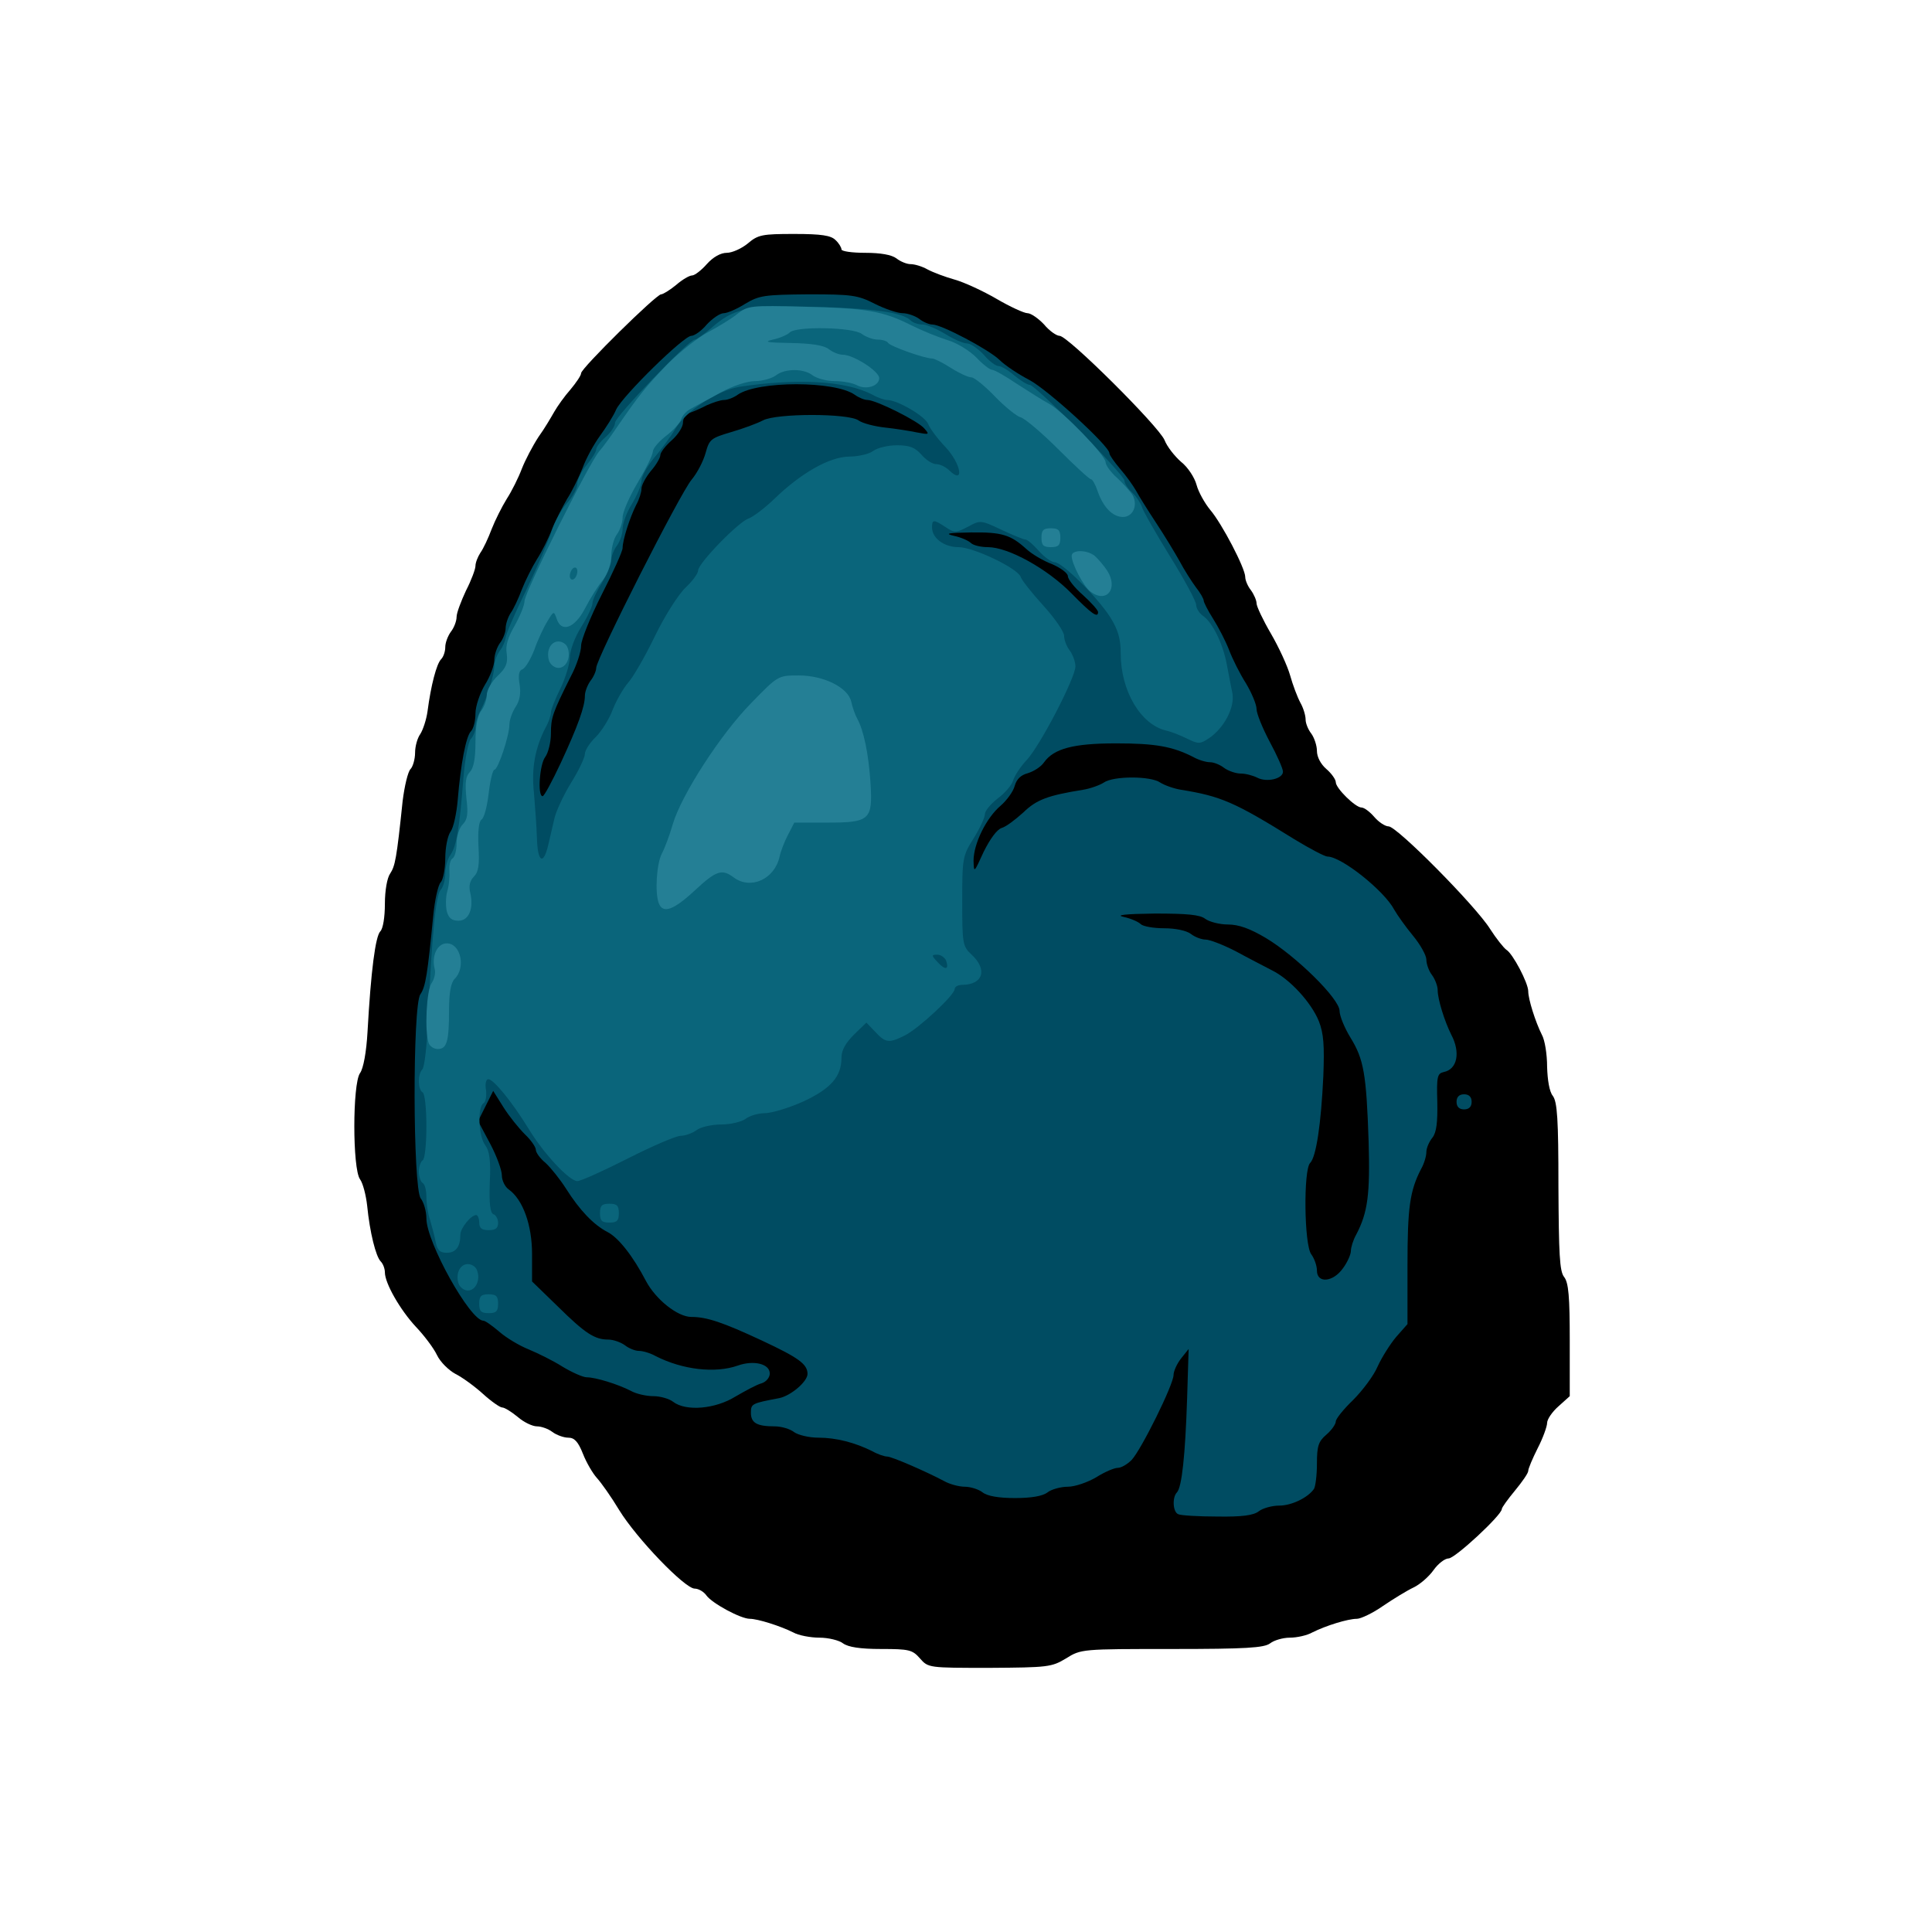
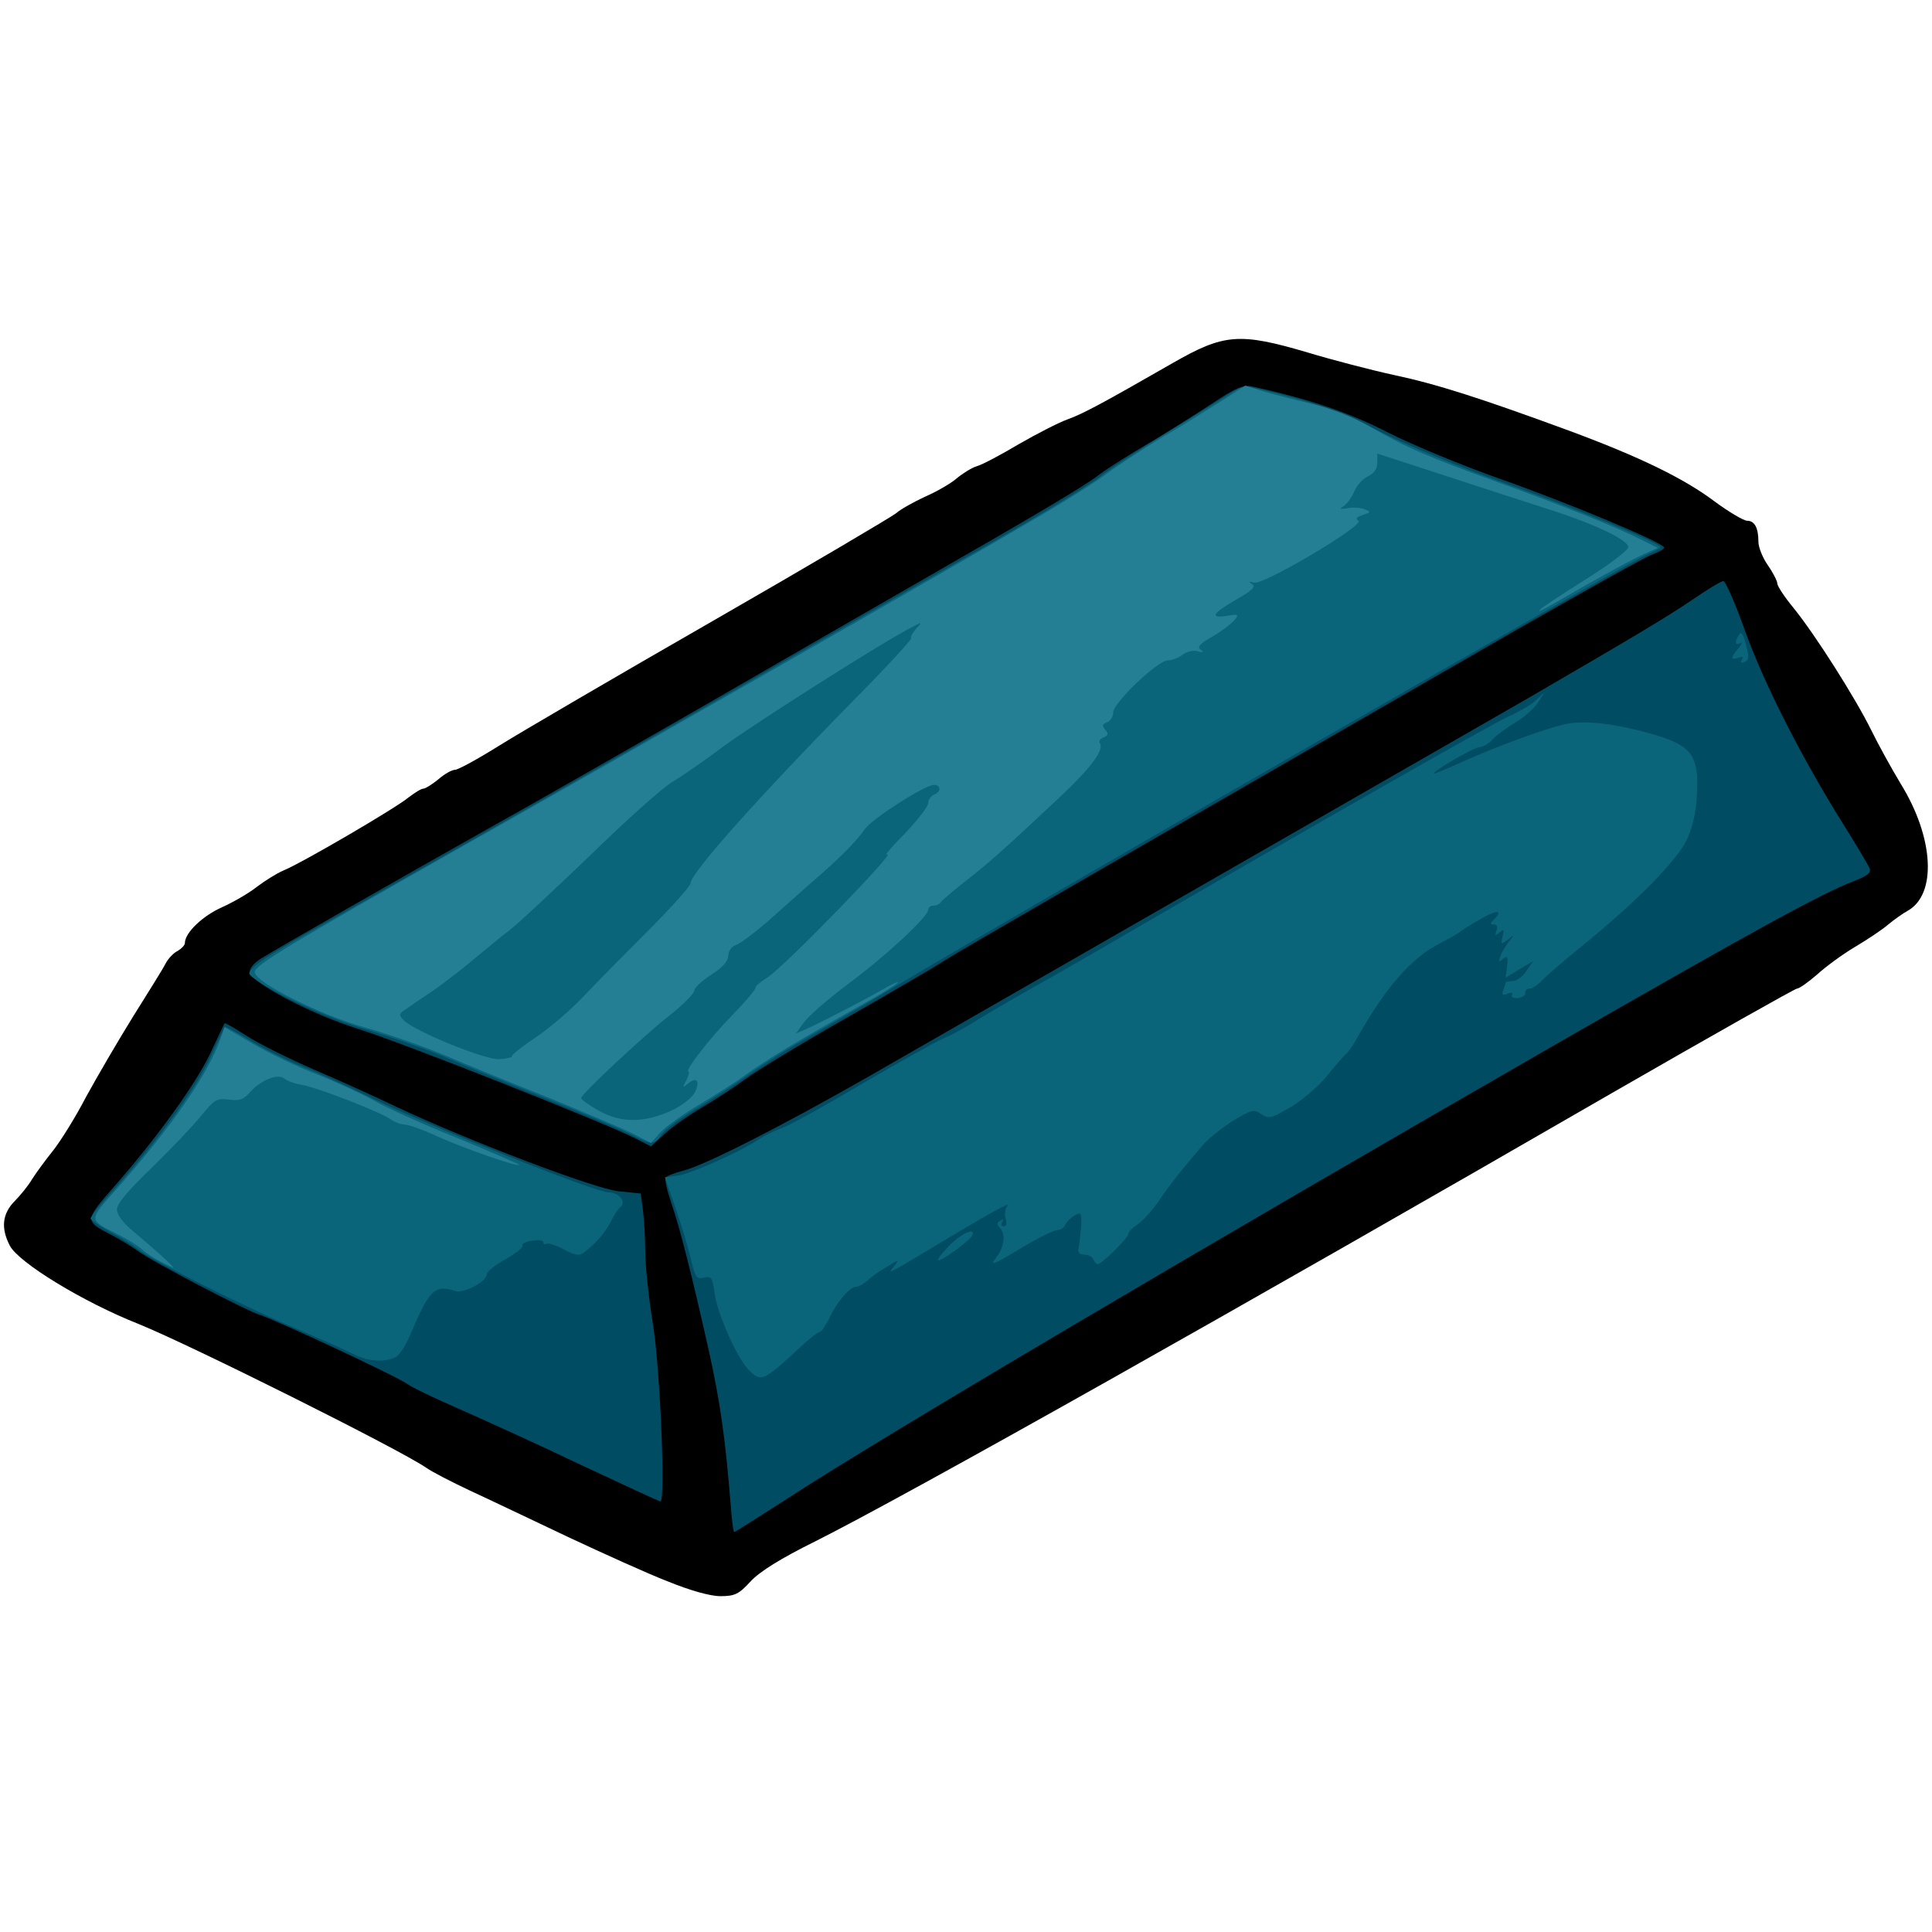
<svg xmlns="http://www.w3.org/2000/svg" version="1.0" width="512px" height="512px" viewBox="0 0 5120 5120" preserveAspectRatio="xMidYMid meet">
  <g id="layer101" fill="#000000" stroke="none">
-     <path d="M2438 4395 c-20 -23 -29 -25 -103 -25 -56 0 -87 -5 -101 -15 -10 -8 -39 -15 -62 -15 -24 0 -56 -6 -70 -14 -34 -17 -94 -36 -115 -36 -24 0 -100 -41 -115 -62 -7 -10 -21 -18 -31 -18 -26 0 -154 -133 -200 -208 -21 -35 -48 -73 -59 -85 -11 -12 -28 -41 -37 -64 -13 -33 -23 -43 -39 -43 -12 0 -31 -7 -42 -15 -10 -8 -29 -15 -41 -15 -12 0 -35 -11 -51 -25 -17 -14 -35 -25 -41 -25 -6 0 -29 -16 -51 -36 -22 -20 -55 -44 -73 -53 -17 -9 -40 -31 -49 -50 -9 -19 -35 -53 -56 -75 -41 -44 -82 -115 -82 -144 0 -10 -5 -23 -11 -29 -13 -13 -29 -77 -36 -148 -3 -27 -11 -59 -19 -70 -20 -28 -20 -252 0 -281 9 -12 17 -56 20 -110 9 -162 21 -253 34 -266 7 -7 12 -37 12 -73 0 -35 6 -69 14 -80 13 -20 17 -38 33 -192 5 -40 14 -78 21 -85 6 -6 12 -26 12 -43 0 -17 6 -39 14 -50 7 -11 16 -38 19 -60 9 -69 24 -126 36 -138 6 -6 11 -20 11 -32 0 -12 7 -30 15 -41 8 -10 15 -28 15 -39 0 -11 12 -42 25 -70 14 -27 25 -57 25 -65 0 -9 6 -24 13 -35 8 -11 21 -39 30 -63 9 -23 27 -59 40 -80 13 -20 31 -56 40 -80 9 -23 29 -61 44 -84 16 -22 34 -53 42 -67 8 -14 27 -41 43 -59 15 -18 28 -37 28 -43 0 -13 199 -209 212 -209 5 0 23 -11 40 -25 16 -14 35 -25 42 -25 7 0 25 -14 39 -30 17 -19 37 -30 53 -30 14 0 39 -11 56 -25 27 -23 38 -25 123 -25 72 0 97 4 109 16 9 8 16 20 16 25 0 5 28 9 63 9 40 0 70 5 83 15 10 8 27 15 37 15 11 0 31 6 45 14 15 8 47 20 72 27 25 7 75 30 111 51 36 21 73 38 82 38 9 0 29 14 44 30 14 17 33 30 41 30 22 0 262 239 278 276 7 18 27 43 44 58 18 14 36 42 41 61 5 19 22 49 36 66 31 36 93 155 93 178 0 9 7 25 15 35 8 11 15 27 15 35 0 8 17 44 38 80 21 36 44 86 51 111 7 25 19 57 27 72 8 14 14 34 14 45 0 10 7 27 15 37 8 11 15 32 15 46 0 16 10 35 25 48 14 12 25 28 25 35 0 16 52 67 68 67 7 0 22 11 34 25 12 14 29 25 38 25 22 0 231 211 269 272 16 25 36 50 43 55 17 10 58 88 58 110 0 21 19 81 36 115 8 14 14 52 14 85 1 35 6 66 15 77 12 16 15 62 15 240 1 179 3 225 15 240 12 15 15 53 15 168 l0 148 -30 27 c-16 14 -30 34 -30 44 0 9 -11 40 -25 67 -14 28 -25 54 -25 60 0 6 -16 29 -35 52 -19 23 -35 45 -35 49 0 16 -124 131 -141 131 -10 0 -28 14 -40 31 -12 17 -36 38 -53 46 -17 8 -53 30 -81 49 -27 19 -59 34 -69 34 -24 0 -82 18 -118 36 -14 8 -41 14 -60 14 -18 0 -42 7 -52 15 -16 12 -64 15 -260 15 -239 0 -241 0 -281 25 -38 23 -48 24 -203 25 -161 0 -162 0 -184 -25z" />
+     <path d="M1770 4191 c-52 -20 -171 -74 -265 -118 -93 -44 -210 -100 -260 -123 -49 -23 -101 -50 -115 -60 -69 -48 -624 -325 -762 -381 -147 -58 -319 -163 -342 -208 -24 -46 -20 -84 12 -117 16 -16 37 -42 47 -59 10 -16 35 -50 55 -75 20 -25 60 -89 88 -143 29 -53 85 -149 124 -212 40 -64 79 -126 86 -140 7 -14 22 -30 33 -35 10 -6 19 -15 19 -21 0 -27 47 -72 99 -95 31 -14 72 -38 92 -54 20 -15 51 -35 70 -43 49 -20 299 -166 332 -194 16 -12 33 -23 39 -23 5 0 23 -11 40 -25 16 -14 36 -25 44 -25 8 0 61 -29 117 -64 56 -35 311 -184 567 -331 256 -147 474 -276 485 -285 11 -10 45 -29 75 -43 30 -13 69 -35 85 -49 17 -14 41 -29 55 -33 14 -4 63 -30 110 -58 47 -27 105 -57 130 -66 40 -14 102 -48 278 -149 136 -78 177 -81 357 -28 66 20 170 47 230 60 113 24 231 62 465 148 186 69 303 126 384 187 38 28 77 51 86 51 20 0 30 19 30 56 0 14 11 42 25 62 14 20 25 42 25 48 0 7 19 36 43 65 59 73 164 239 206 324 19 39 54 102 78 142 89 144 96 294 18 337 -11 6 -34 22 -51 36 -16 14 -57 41 -89 60 -32 19 -77 52 -100 73 -23 20 -47 37 -53 37 -5 0 -225 124 -489 276 -999 577 -1870 1067 -2113 1189 -91 45 -147 80 -171 106 -31 34 -42 39 -80 39 -27 0 -80 -15 -139 -39z" />
  </g>
  <g id="layer102" fill="#004c62" stroke="none">
-     <path d="M3123 4013 c-15 -5 -17 -45 -4 -58 13 -14 22 -97 27 -250 l4 -130 -20 25 c-11 14 -20 34 -20 44 0 25 -85 197 -111 225 -11 11 -27 21 -37 21 -9 0 -35 11 -57 25 -22 13 -56 25 -75 25 -19 0 -44 7 -54 15 -13 10 -43 15 -86 15 -43 0 -73 -5 -86 -15 -10 -8 -32 -15 -47 -15 -16 0 -41 -7 -55 -15 -49 -26 -139 -65 -151 -65 -7 0 -25 -6 -39 -14 -46 -23 -96 -36 -143 -36 -25 0 -54 -7 -65 -15 -10 -8 -33 -15 -51 -15 -47 0 -63 -9 -63 -36 0 -24 2 -25 76 -39 31 -7 74 -44 74 -64 0 -26 -24 -43 -120 -88 -105 -49 -147 -63 -188 -63 -36 0 -94 -46 -120 -95 -35 -67 -73 -115 -102 -130 -37 -19 -74 -58 -110 -115 -16 -25 -40 -55 -54 -68 -15 -12 -26 -28 -26 -35 0 -7 -13 -26 -29 -41 -16 -16 -42 -48 -57 -72 l-27 -43 -20 40 -20 40 32 60 c17 32 31 70 31 84 0 13 8 30 18 37 38 27 62 95 62 171 l0 73 68 66 c73 72 98 88 134 88 13 0 33 7 44 15 10 8 27 15 37 15 11 0 31 6 45 14 71 36 157 46 217 25 42 -15 85 -5 85 21 0 10 -9 22 -22 26 -12 3 -43 20 -69 35 -53 33 -131 40 -165 14 -10 -8 -34 -15 -52 -15 -19 0 -46 -6 -60 -14 -35 -18 -94 -36 -117 -36 -10 0 -39 -13 -64 -28 -25 -16 -66 -36 -90 -46 -25 -10 -60 -31 -78 -47 -19 -16 -37 -29 -42 -29 -35 0 -151 -208 -151 -271 0 -19 -7 -43 -15 -53 -21 -28 -22 -511 -1 -541 14 -20 19 -54 34 -207 4 -42 13 -83 20 -90 6 -6 12 -35 12 -63 0 -28 6 -60 14 -71 8 -11 16 -49 19 -84 8 -96 22 -169 35 -182 7 -7 12 -28 12 -47 0 -20 12 -54 25 -76 14 -22 25 -52 25 -66 0 -14 7 -34 15 -45 8 -10 15 -28 15 -39 0 -11 6 -29 13 -40 8 -11 21 -39 30 -63 9 -23 27 -59 40 -80 13 -20 31 -56 40 -80 9 -23 28 -59 40 -80 13 -20 31 -57 41 -82 9 -25 30 -63 46 -85 16 -22 36 -53 43 -70 18 -37 179 -195 199 -195 8 0 27 -13 41 -30 15 -16 35 -30 45 -30 9 0 35 -11 57 -25 37 -22 50 -24 167 -25 115 0 131 2 176 25 28 14 61 25 74 25 13 0 33 7 44 15 10 8 26 15 35 15 24 0 149 66 178 94 14 14 50 38 79 53 49 26 212 175 212 194 0 5 13 23 28 41 16 18 35 45 43 59 8 15 32 53 53 85 22 33 49 78 62 101 12 23 32 54 43 69 12 15 21 31 21 36 0 4 11 26 25 48 14 22 33 59 42 82 9 24 29 64 45 89 15 25 28 56 28 68 0 12 16 51 35 87 19 35 35 71 35 79 0 19 -43 29 -68 16 -12 -6 -31 -11 -44 -11 -13 0 -33 -7 -44 -15 -10 -8 -27 -15 -37 -15 -11 0 -31 -6 -45 -14 -55 -28 -101 -36 -204 -36 -114 0 -165 14 -191 50 -8 12 -27 24 -43 29 -19 5 -30 16 -35 34 -4 15 -21 38 -37 52 -38 32 -72 101 -72 146 1 33 1 33 27 -24 17 -34 35 -59 48 -63 11 -3 36 -22 57 -41 35 -34 65 -45 158 -60 19 -3 44 -12 55 -19 25 -18 125 -18 150 0 11 7 36 16 55 19 105 17 141 32 300 131 41 25 81 46 88 46 37 0 151 91 177 141 8 14 30 45 49 68 20 24 36 53 36 64 0 12 7 31 15 41 8 11 15 29 15 40 0 24 18 82 36 118 25 47 16 92 -20 99 -17 4 -19 12 -17 79 1 54 -2 81 -13 95 -9 11 -16 28 -16 38 0 11 -6 31 -14 45 -30 58 -36 103 -36 255 l0 156 -30 34 c-16 19 -38 54 -49 78 -10 24 -40 64 -65 89 -25 24 -46 50 -46 57 0 7 -11 23 -25 35 -21 18 -25 30 -25 77 0 31 -4 61 -8 67 -16 23 -59 44 -92 44 -19 0 -44 7 -54 15 -14 11 -45 15 -110 14 -50 0 -97 -3 -103 -6z m436 -652 c12 -16 21 -37 21 -46 0 -9 6 -29 14 -43 31 -59 37 -107 33 -247 -6 -180 -13 -218 -48 -275 -16 -26 -29 -58 -29 -71 0 -32 -115 -145 -195 -193 -42 -25 -72 -36 -101 -36 -22 0 -49 -7 -60 -15 -14 -11 -48 -14 -134 -14 -79 1 -105 4 -82 9 19 4 39 13 45 19 6 6 34 11 62 11 30 0 59 6 71 15 10 8 28 15 39 15 11 0 47 14 80 31 33 18 76 40 95 50 49 24 105 86 125 135 13 33 15 65 12 145 -6 128 -19 215 -35 231 -18 18 -16 217 3 242 8 11 15 30 15 43 0 35 43 31 69 -6z m-2073 -1339 c46 -99 64 -150 64 -178 0 -11 7 -29 15 -40 8 -10 15 -26 15 -34 0 -24 223 -464 253 -499 15 -18 31 -49 37 -71 10 -36 14 -39 68 -55 31 -9 69 -23 84 -31 36 -19 226 -19 253 0 11 8 43 16 70 19 28 3 66 9 85 13 32 6 34 6 20 -10 -16 -20 -129 -76 -151 -76 -8 0 -23 -6 -34 -14 -53 -37 -256 -37 -310 0 -11 8 -27 14 -36 14 -10 0 -30 7 -46 14 -15 8 -36 17 -45 20 -10 3 -18 14 -18 26 0 11 -13 32 -30 47 -16 14 -30 32 -30 39 0 7 -11 26 -25 42 -14 17 -25 38 -25 47 0 9 -6 29 -14 43 -17 34 -36 93 -36 114 0 9 -25 64 -55 123 -30 59 -55 121 -55 136 0 16 -12 53 -27 81 -49 98 -53 110 -53 152 0 23 -7 51 -15 62 -15 19 -21 104 -7 104 4 0 25 -39 48 -88z m1424 -400 c0 -5 -18 -25 -40 -45 -22 -19 -40 -42 -40 -50 0 -8 -19 -22 -42 -32 -24 -9 -54 -27 -68 -40 -42 -38 -65 -45 -147 -44 -61 1 -71 3 -45 9 19 4 39 13 45 19 6 6 26 11 45 11 54 0 157 57 221 122 54 55 71 67 71 50z" />
-     <path d="M3860 2920 c0 -13 7 -20 20 -20 13 0 20 7 20 20 0 13 -7 20 -20 20 -13 0 -20 -7 -20 -20z" />
+     <path d="M1936 3983 c-14 -174 -28 -270 -57 -401 -44 -197 -77 -328 -100 -394 -11 -32 -18 -62 -15 -67 3 -5 25 -13 48 -19 58 -15 262 -119 488 -248 255 -146 1670 -958 1750 -1004 289 -168 364 -213 431 -258 42 -29 80 -52 86 -52 6 0 32 60 58 133 49 137 151 338 261 513 35 56 66 108 69 116 4 11 -8 20 -42 33 -82 31 -260 128 -808 443 -925 532 -1778 1036 -2024 1197 -73 47 -133 85 -135 85 -3 0 -7 -35 -10 -77z" />
+     <path d="M1535 3880 c-115 -55 -259 -120 -320 -147 -60 -26 -121 -55 -135 -65 -27 -20 -349 -170 -390 -183 -35 -10 -289 -143 -325 -170 -16 -12 -48 -31 -71 -43 -70 -36 -70 -38 8 -127 117 -133 219 -276 256 -355 19 -41 36 -76 37 -78 2 -2 27 13 57 32 30 20 110 60 179 90 68 29 167 74 219 99 191 90 530 219 590 224 l58 6 6 45 c3 24 6 74 6 109 0 35 9 124 21 196 19 123 33 468 19 466 -3 0 -99 -45 -215 -99z" />
+     <path d="M1680 3015 c-84 -42 -614 -252 -730 -288 -122 -38 -283 -122 -288 -150 -2 -9 10 -25 30 -37 45 -28 360 -208 607 -347 113 -63 367 -208 565 -322 199 -115 453 -261 566 -326 316 -181 442 -256 480 -285 19 -15 76 -51 125 -80 50 -29 127 -78 173 -108 66 -44 87 -53 110 -48 157 35 259 70 362 123 63 32 196 87 295 122 185 65 435 170 435 182 0 4 -14 12 -30 18 -17 5 -184 99 -373 207 -1113 641 -1457 840 -1503 869 -29 19 -148 88 -265 155 -118 67 -236 139 -264 160 -27 20 -79 54 -115 75 -36 21 -81 53 -100 71 l-35 32 -45 -23z" />
  </g>
  <g id="layer103" fill="#0a657b" stroke="none">
-     <path d="M1270 3455 c0 -20 5 -25 25 -25 20 0 25 5 25 25 0 20 -5 25 -25 25 -20 0 -25 -5 -25 -25z" />
-     <path d="M1215 3401 c-8 -26 4 -51 25 -51 10 0 21 7 24 16 10 25 -3 54 -24 54 -10 0 -21 -8 -25 -19z" />
-     <path d="M1155 3293 c-3 -16 -10 -42 -15 -59 -6 -17 -10 -44 -10 -62 0 -17 -4 -34 -10 -37 -5 -3 -10 -17 -10 -30 0 -13 5 -27 10 -30 6 -3 10 -44 10 -90 0 -46 -4 -87 -10 -90 -13 -8 -13 -48 -1 -61 6 -5 12 -61 15 -124 10 -229 21 -339 34 -352 6 -6 12 -26 12 -43 0 -17 6 -39 14 -50 16 -23 24 -73 34 -202 4 -51 13 -98 20 -105 6 -6 12 -21 12 -31 0 -10 6 -31 14 -45 18 -36 36 -94 36 -118 0 -11 7 -29 15 -40 8 -10 14 -26 15 -34 0 -8 24 -64 54 -125 29 -60 59 -130 67 -155 8 -25 26 -59 41 -76 16 -17 28 -41 28 -52 0 -11 11 -34 25 -50 14 -17 25 -35 25 -41 0 -6 11 -21 25 -33 14 -12 25 -29 25 -38 0 -16 196 -220 211 -220 5 0 23 -13 42 -29 62 -55 97 -62 273 -58 158 4 236 15 257 36 6 6 20 11 32 11 11 0 38 12 60 25 22 14 48 25 57 25 10 0 30 14 45 30 14 17 32 30 39 30 7 0 26 11 42 25 17 14 35 25 41 25 15 0 251 238 251 254 0 7 9 21 20 31 11 10 22 27 26 38 3 11 37 70 75 132 38 61 69 119 69 128 0 9 8 22 18 29 26 18 53 75 63 128 5 25 11 59 15 77 7 37 -22 93 -63 120 -23 15 -27 15 -56 1 -18 -9 -43 -19 -57 -22 -67 -16 -120 -105 -120 -204 0 -39 -7 -63 -27 -95 -33 -53 -128 -147 -148 -147 -8 0 -27 -13 -42 -30 -14 -16 -30 -30 -35 -30 -5 0 -34 -12 -64 -26 -55 -26 -56 -26 -89 -8 -31 16 -35 17 -59 1 -32 -21 -36 -21 -36 1 0 28 32 52 70 52 40 0 157 56 165 79 3 9 30 43 60 76 30 33 55 69 55 80 0 11 7 29 15 39 8 11 15 30 15 42 0 30 -94 211 -129 248 -16 17 -32 41 -36 54 -3 12 -22 34 -41 48 -19 15 -34 33 -34 42 0 8 -13 37 -30 64 -29 46 -30 53 -30 166 0 113 1 120 25 142 43 40 30 80 -26 80 -10 0 -19 5 -19 11 0 16 -96 105 -132 123 -42 21 -51 20 -78 -9 l-24 -25 -33 32 c-22 22 -33 41 -33 61 0 50 -28 82 -101 116 -38 17 -84 31 -102 31 -17 0 -41 7 -51 15 -11 8 -40 15 -65 15 -25 0 -55 7 -65 15 -11 8 -30 15 -42 15 -12 0 -75 27 -140 60 -65 33 -125 60 -134 60 -21 0 -89 -72 -130 -140 -43 -70 -92 -130 -106 -130 -6 0 -9 12 -6 29 2 16 -1 32 -7 35 -16 10 -13 88 5 111 11 15 15 40 12 99 -2 56 1 81 10 84 6 2 12 12 12 23 0 14 -7 19 -25 19 -18 0 -25 -5 -25 -20 0 -11 -4 -20 -8 -20 -14 0 -42 35 -42 52 0 32 -12 48 -36 48 -18 0 -25 -7 -29 -27z m1352 -748 c-4 -8 -14 -15 -23 -15 -16 0 -16 2 1 20 20 22 31 20 22 -5z m-1054 -306 c4 -19 12 -50 16 -69 4 -19 24 -62 44 -95 21 -33 37 -68 37 -77 0 -9 13 -30 29 -45 15 -15 36 -48 45 -73 10 -25 28 -56 40 -70 13 -14 45 -69 71 -123 26 -54 63 -112 82 -130 18 -17 33 -37 33 -45 0 -19 108 -130 134 -138 11 -4 41 -26 66 -50 73 -71 148 -113 200 -114 25 0 54 -7 64 -15 11 -8 39 -15 63 -15 34 0 48 6 65 25 12 14 29 25 39 25 10 0 24 7 33 15 43 43 34 -16 -10 -62 -20 -21 -40 -48 -44 -59 -8 -21 -82 -64 -109 -64 -7 0 -25 -6 -39 -14 -70 -37 -200 -44 -352 -21 -59 10 -141 63 -170 111 -13 22 -39 57 -57 78 -18 22 -33 49 -33 60 0 12 -12 39 -25 61 -14 22 -25 52 -25 66 0 14 -7 34 -15 45 -8 10 -15 28 -15 39 0 11 -12 38 -25 60 -14 22 -25 46 -25 54 0 8 -13 36 -30 63 -17 27 -30 63 -30 81 0 17 -12 55 -25 82 -14 28 -25 56 -25 63 0 8 -6 26 -14 40 -28 54 -38 108 -31 173 3 35 7 90 8 122 2 62 17 71 30 16z" />
-     <path d="M1590 3215 c0 -20 5 -25 25 -25 20 0 25 5 25 25 0 20 -5 25 -25 25 -20 0 -25 -5 -25 -25z" />
+     <path d="M1982 3628 c-31 -34 -81 -147 -88 -200 -6 -43 -9 -47 -29 -42 -19 5 -23 -1 -35 -53 -8 -32 -26 -93 -41 -135 l-27 -78 37 -5 c36 -6 165 -64 211 -95 14 -9 39 -22 56 -28 18 -5 114 -58 214 -117 101 -59 199 -114 218 -122 19 -8 51 -25 71 -37 20 -13 88 -53 151 -89 63 -35 183 -104 265 -152 502 -291 975 -560 1014 -577 25 -11 57 -29 70 -41 l24 -22 -18 28 c-10 15 -37 39 -60 52 -23 14 -50 34 -60 45 -10 11 -25 20 -34 20 -15 0 -133 69 -120 70 3 0 37 -14 74 -31 91 -41 217 -87 273 -100 54 -12 143 0 246 31 90 28 109 56 103 156 -2 47 -12 88 -27 120 -26 55 -137 167 -275 279 -49 40 -99 82 -109 94 -11 11 -25 21 -33 21 -7 0 -12 5 -11 11 2 6 -7 12 -19 14 -13 1 -19 -3 -16 -8 4 -6 -1 -8 -11 -4 -14 6 -17 3 -12 -9 3 -8 6 -18 6 -20 0 -2 8 -4 19 -4 10 0 27 -12 36 -27 l18 -26 -37 22 -36 22 4 -30 c3 -26 1 -29 -11 -20 -11 10 -12 8 -7 -7 4 -10 14 -28 23 -39 15 -19 15 -19 -3 -5 -18 14 -19 13 -14 -8 5 -19 4 -21 -8 -11 -12 10 -13 9 -8 -5 4 -10 1 -16 -7 -16 -10 0 -10 -3 -1 -12 27 -27 9 -28 -35 -2 -27 15 -50 30 -53 33 -3 3 -27 17 -54 31 -77 39 -145 118 -222 255 -9 17 -22 35 -29 40 -6 6 -28 31 -49 57 -20 25 -63 62 -94 81 -53 31 -60 33 -80 19 -20 -13 -26 -11 -74 18 -29 18 -65 47 -80 64 -58 68 -86 103 -116 147 -17 25 -42 53 -56 63 -14 9 -26 21 -26 26 0 11 -70 80 -81 80 -4 0 -9 -6 -11 -12 -3 -7 -13 -13 -24 -13 -12 0 -18 -6 -16 -15 2 -8 5 -34 7 -57 2 -39 1 -42 -17 -32 -10 6 -22 17 -25 25 -3 8 -13 14 -22 14 -9 0 -54 23 -99 50 -70 42 -80 46 -63 24 23 -29 27 -64 10 -81 -8 -8 -7 -13 2 -18 8 -5 10 -4 5 3 -4 7 -2 12 4 12 7 0 9 -8 5 -20 -4 -12 -1 -28 6 -36 7 -9 -51 23 -128 69 -78 47 -152 91 -165 98 -22 12 -22 11 -8 -6 14 -18 13 -18 -18 1 -18 10 -42 27 -52 37 -11 9 -24 17 -31 17 -17 0 -51 40 -71 83 -10 20 -21 37 -26 37 -4 0 -28 18 -52 41 -100 92 -103 93 -138 57z" />
+     <path d="M940 3590 c-19 -10 -87 -40 -150 -67 -133 -55 -396 -187 -425 -213 -11 -9 -44 -30 -72 -45 -29 -16 -53 -32 -53 -36 0 -5 30 -41 66 -81 110 -123 213 -263 251 -345 20 -43 38 -79 39 -81 1 -2 32 14 68 36 36 22 96 52 134 67 37 15 121 53 187 85 161 78 594 250 628 250 28 0 48 26 31 39 -5 3 -16 20 -24 36 -15 30 -41 61 -72 84 -13 10 -23 8 -54 -8 -20 -11 -41 -18 -46 -15 -4 3 -8 1 -8 -4 0 -5 -13 -7 -30 -4 -16 2 -28 8 -25 12 3 5 -17 21 -45 37 -27 15 -50 33 -50 40 0 19 -61 52 -84 44 -54 -17 -68 -4 -120 119 -11 25 -26 49 -35 55 -27 16 -74 14 -111 -5z" />
+     <path d="M2511 3306 c32 -35 74 -55 66 -33 -4 13 -77 66 -90 67 -5 0 6 -15 24 -34z" />
+     <path d="M1669 3005 c-26 -13 -127 -56 -225 -95 -99 -40 -220 -89 -270 -111 -51 -21 -141 -52 -200 -70 -97 -27 -243 -94 -299 -135 -19 -14 -19 -14 0 -34 11 -11 74 -50 140 -87 434 -245 871 -494 1380 -787 182 -104 359 -206 395 -226 154 -88 294 -172 328 -199 20 -16 101 -69 180 -118 79 -48 156 -96 171 -106 28 -17 32 -16 147 14 85 22 154 49 244 94 69 35 213 95 321 133 189 67 419 162 419 172 0 3 -17 12 -38 21 -54 23 -1586 903 -1984 1140 -87 52 -194 114 -238 139 -45 25 -114 68 -153 96 -40 28 -105 70 -145 94 -41 24 -81 54 -89 67 -19 28 -26 28 -84 -2z" />
+     <path d="M4616 1748 c5 -8 2 -9 -9 -5 -22 8 -21 -1 1 -26 9 -11 11 -17 5 -13 -15 8 -17 -3 -4 -22 6 -10 11 -1 18 27 9 32 8 41 -4 45 -9 4 -11 2 -7 -6z" />
  </g>
  <g id="layer104" fill="#247f95" stroke="none">
-     <path d="M1136 2764 c-11 -30 -6 -140 8 -159 7 -10 11 -27 8 -37 -9 -35 7 -68 32 -68 37 0 51 64 21 94 -10 10 -15 36 -15 84 0 83 -6 102 -30 102 -10 0 -21 -7 -24 -16z" />
-     <path d="M1184 2415 c-3 -14 -3 -37 1 -52 5 -16 7 -40 6 -55 -1 -14 2 -29 8 -33 6 -3 11 -21 11 -40 0 -18 7 -41 16 -50 13 -13 15 -28 10 -70 -4 -41 -2 -57 9 -69 10 -10 15 -35 15 -78 0 -41 5 -71 15 -84 8 -10 15 -30 15 -42 0 -13 13 -36 29 -51 22 -21 27 -33 24 -58 -4 -22 3 -44 21 -75 14 -25 26 -54 26 -65 0 -23 171 -366 198 -397 10 -11 30 -39 45 -61 61 -89 80 -112 136 -170 33 -33 81 -71 108 -85 26 -14 61 -35 77 -48 28 -22 34 -23 180 -19 164 4 205 11 281 49 28 14 70 31 95 39 25 7 59 28 77 46 17 18 36 33 42 33 6 0 36 17 67 38 31 20 69 44 84 52 38 21 150 137 150 155 0 8 14 27 31 42 17 16 35 36 41 46 14 27 0 57 -26 57 -27 0 -52 -25 -67 -68 -6 -18 -14 -32 -18 -32 -4 0 -43 -36 -87 -80 -43 -43 -88 -81 -99 -84 -11 -3 -42 -28 -69 -56 -26 -27 -54 -50 -62 -50 -8 0 -32 -11 -54 -25 -22 -14 -44 -25 -50 -25 -20 0 -110 -32 -116 -41 -3 -5 -15 -9 -28 -9 -12 0 -31 -7 -42 -15 -23 -18 -174 -21 -191 -4 -6 6 -26 15 -45 19 -26 6 -15 8 48 9 54 1 87 6 100 16 10 8 27 15 37 15 29 0 97 44 97 62 0 21 -34 32 -59 19 -11 -6 -37 -11 -58 -11 -22 0 -48 -7 -59 -15 -24 -19 -74 -19 -98 0 -11 8 -36 15 -55 15 -21 0 -60 13 -91 30 -30 17 -65 35 -77 42 -13 6 -25 19 -28 30 -4 10 -22 30 -41 44 -19 15 -34 33 -34 41 0 8 -18 45 -40 82 -22 37 -40 78 -40 92 0 14 -7 34 -15 45 -8 10 -15 36 -15 56 0 22 -9 47 -22 65 -13 15 -34 49 -48 76 -27 52 -63 65 -75 26 -7 -20 -8 -20 -24 7 -10 16 -26 50 -35 76 -10 26 -24 49 -32 52 -9 3 -11 16 -7 40 4 24 0 44 -11 60 -9 14 -16 35 -16 46 0 29 -30 120 -40 120 -4 0 -11 28 -15 63 -4 34 -12 65 -19 69 -7 5 -10 31 -8 71 3 49 0 68 -12 80 -11 11 -14 25 -10 42 10 42 -3 75 -31 75 -18 0 -26 -7 -31 -25z m346 -901 c0 -8 -4 -12 -10 -9 -5 3 -10 13 -10 21 0 8 5 12 10 9 6 -3 10 -13 10 -21z" />
-     <path d="M1746 2394 c-11 -28 -6 -105 8 -132 8 -15 21 -50 29 -78 23 -78 128 -240 208 -321 71 -73 71 -73 126 -73 66 0 131 32 139 70 3 14 10 34 16 45 17 31 30 93 35 171 6 97 -2 104 -115 104 l-87 0 -17 33 c-9 17 -19 43 -22 57 -13 60 -77 89 -122 55 -31 -23 -46 -18 -103 35 -56 52 -84 62 -95 34z" />
-     <path d="M1455 1751 c-8 -26 4 -51 25 -51 10 0 21 7 24 16 10 25 -3 54 -24 54 -10 0 -21 -8 -25 -19z" />
-     <path d="M2889 1567 c-18 -14 -49 -73 -49 -94 0 -16 39 -17 61 0 8 7 23 24 33 39 31 48 -2 89 -45 55z" />
-     <path d="M2760 1425 c0 -20 5 -25 25 -25 20 0 25 5 25 25 0 20 -5 25 -25 25 -20 0 -25 -5 -25 -25z" />
+     <path d="M425 3343 c-16 -8 -39 -23 -50 -33 -11 -10 -40 -28 -65 -40 -76 -38 -76 -35 -1 -119 143 -161 241 -302 275 -397 l11 -32 75 44 c41 24 117 61 170 81 52 21 120 52 150 69 30 18 130 63 222 100 92 38 166 70 164 71 -5 6 -150 -45 -218 -76 -37 -17 -76 -31 -86 -31 -9 0 -26 -6 -37 -14 -29 -20 -194 -84 -235 -91 -19 -3 -40 -11 -47 -17 -17 -14 -63 5 -91 37 -16 19 -28 23 -56 19 -32 -4 -38 0 -73 43 -21 26 -80 88 -130 137 -63 60 -93 96 -93 111 0 14 15 35 43 58 55 46 112 97 106 97 -2 -1 -17 -8 -34 -17z" />
+     <path d="M1679 3005 c-26 -13 -125 -55 -220 -94 -96 -38 -221 -89 -279 -114 -58 -24 -152 -57 -209 -73 -121 -33 -296 -121 -296 -148 0 -18 97 -76 535 -324 467 -264 1276 -726 1550 -887 63 -37 138 -84 165 -104 28 -21 97 -67 155 -102 58 -34 131 -80 163 -100 l57 -37 48 15 c26 8 85 23 132 34 52 13 111 36 153 61 93 54 154 80 342 148 169 61 312 118 378 152 l40 20 -40 18 c-22 10 -89 46 -149 80 -132 76 -131 75 -121 64 5 -5 59 -41 120 -79 62 -39 112 -77 112 -85 0 -19 -88 -61 -210 -100 -55 -18 -180 -58 -277 -90 l-178 -58 0 24 c0 16 -8 28 -24 36 -14 6 -30 24 -37 40 -6 15 -19 33 -28 39 -13 8 -11 9 9 6 14 -3 34 -2 45 2 19 8 19 8 -4 16 -16 5 -20 10 -11 15 18 11 -253 172 -277 164 -13 -4 -15 -3 -5 4 11 7 0 17 -42 41 -64 37 -71 50 -24 43 30 -5 32 -4 19 12 -8 9 -34 29 -58 43 -34 19 -41 28 -31 35 9 7 7 8 -8 4 -11 -4 -29 1 -40 9 -10 8 -28 15 -39 15 -27 0 -145 113 -145 138 0 11 -7 23 -16 26 -13 5 -14 9 -5 20 9 10 8 15 -4 20 -9 3 -14 10 -10 16 11 18 -24 65 -107 143 -148 139 -192 178 -253 225 -33 26 -61 50 -63 54 -2 4 -10 8 -18 8 -8 0 -14 5 -14 11 0 18 -115 125 -217 200 -50 38 -101 82 -113 99 l-21 29 28 -12 c42 -19 152 -76 201 -104 23 -14 42 -22 42 -20 0 3 -46 32 -102 63 -158 89 -248 143 -303 183 -27 20 -84 56 -125 80 -41 25 -86 57 -100 72 l-25 28 -46 -24z m105 -64 c26 -13 52 -34 58 -47 14 -30 4 -41 -18 -23 -16 13 -16 12 -5 -8 6 -13 9 -23 6 -23 -13 0 56 -89 116 -150 35 -36 62 -68 61 -72 -1 -4 13 -16 31 -27 45 -28 355 -348 317 -326 -8 4 13 -21 48 -56 34 -36 62 -72 62 -81 0 -9 7 -18 15 -22 19 -7 20 -26 0 -26 -24 0 -164 90 -183 117 -20 30 -68 79 -144 144 -29 26 -81 72 -116 103 -35 30 -72 58 -83 61 -11 4 -19 16 -19 28 -1 15 -15 31 -45 50 -25 16 -45 35 -45 42 0 8 -30 38 -67 67 -73 58 -233 208 -233 218 0 4 21 19 48 34 58 33 123 32 196 -3z m-427 -142 c-1 -4 27 -26 63 -50 36 -24 92 -72 125 -107 33 -35 111 -114 173 -176 61 -61 112 -118 112 -125 0 -27 183 -232 442 -495 81 -82 145 -152 143 -155 -3 -2 3 -13 12 -24 18 -19 18 -20 -14 -3 -74 38 -405 248 -493 312 -52 39 -114 82 -138 96 -24 14 -121 100 -215 192 -95 91 -191 181 -214 199 -23 17 -68 55 -101 82 -33 28 -83 66 -111 85 -29 19 -59 40 -69 47 -15 10 -15 13 -2 27 29 29 213 104 252 103 20 -1 36 -5 35 -8z" />
  </g>
</svg>
